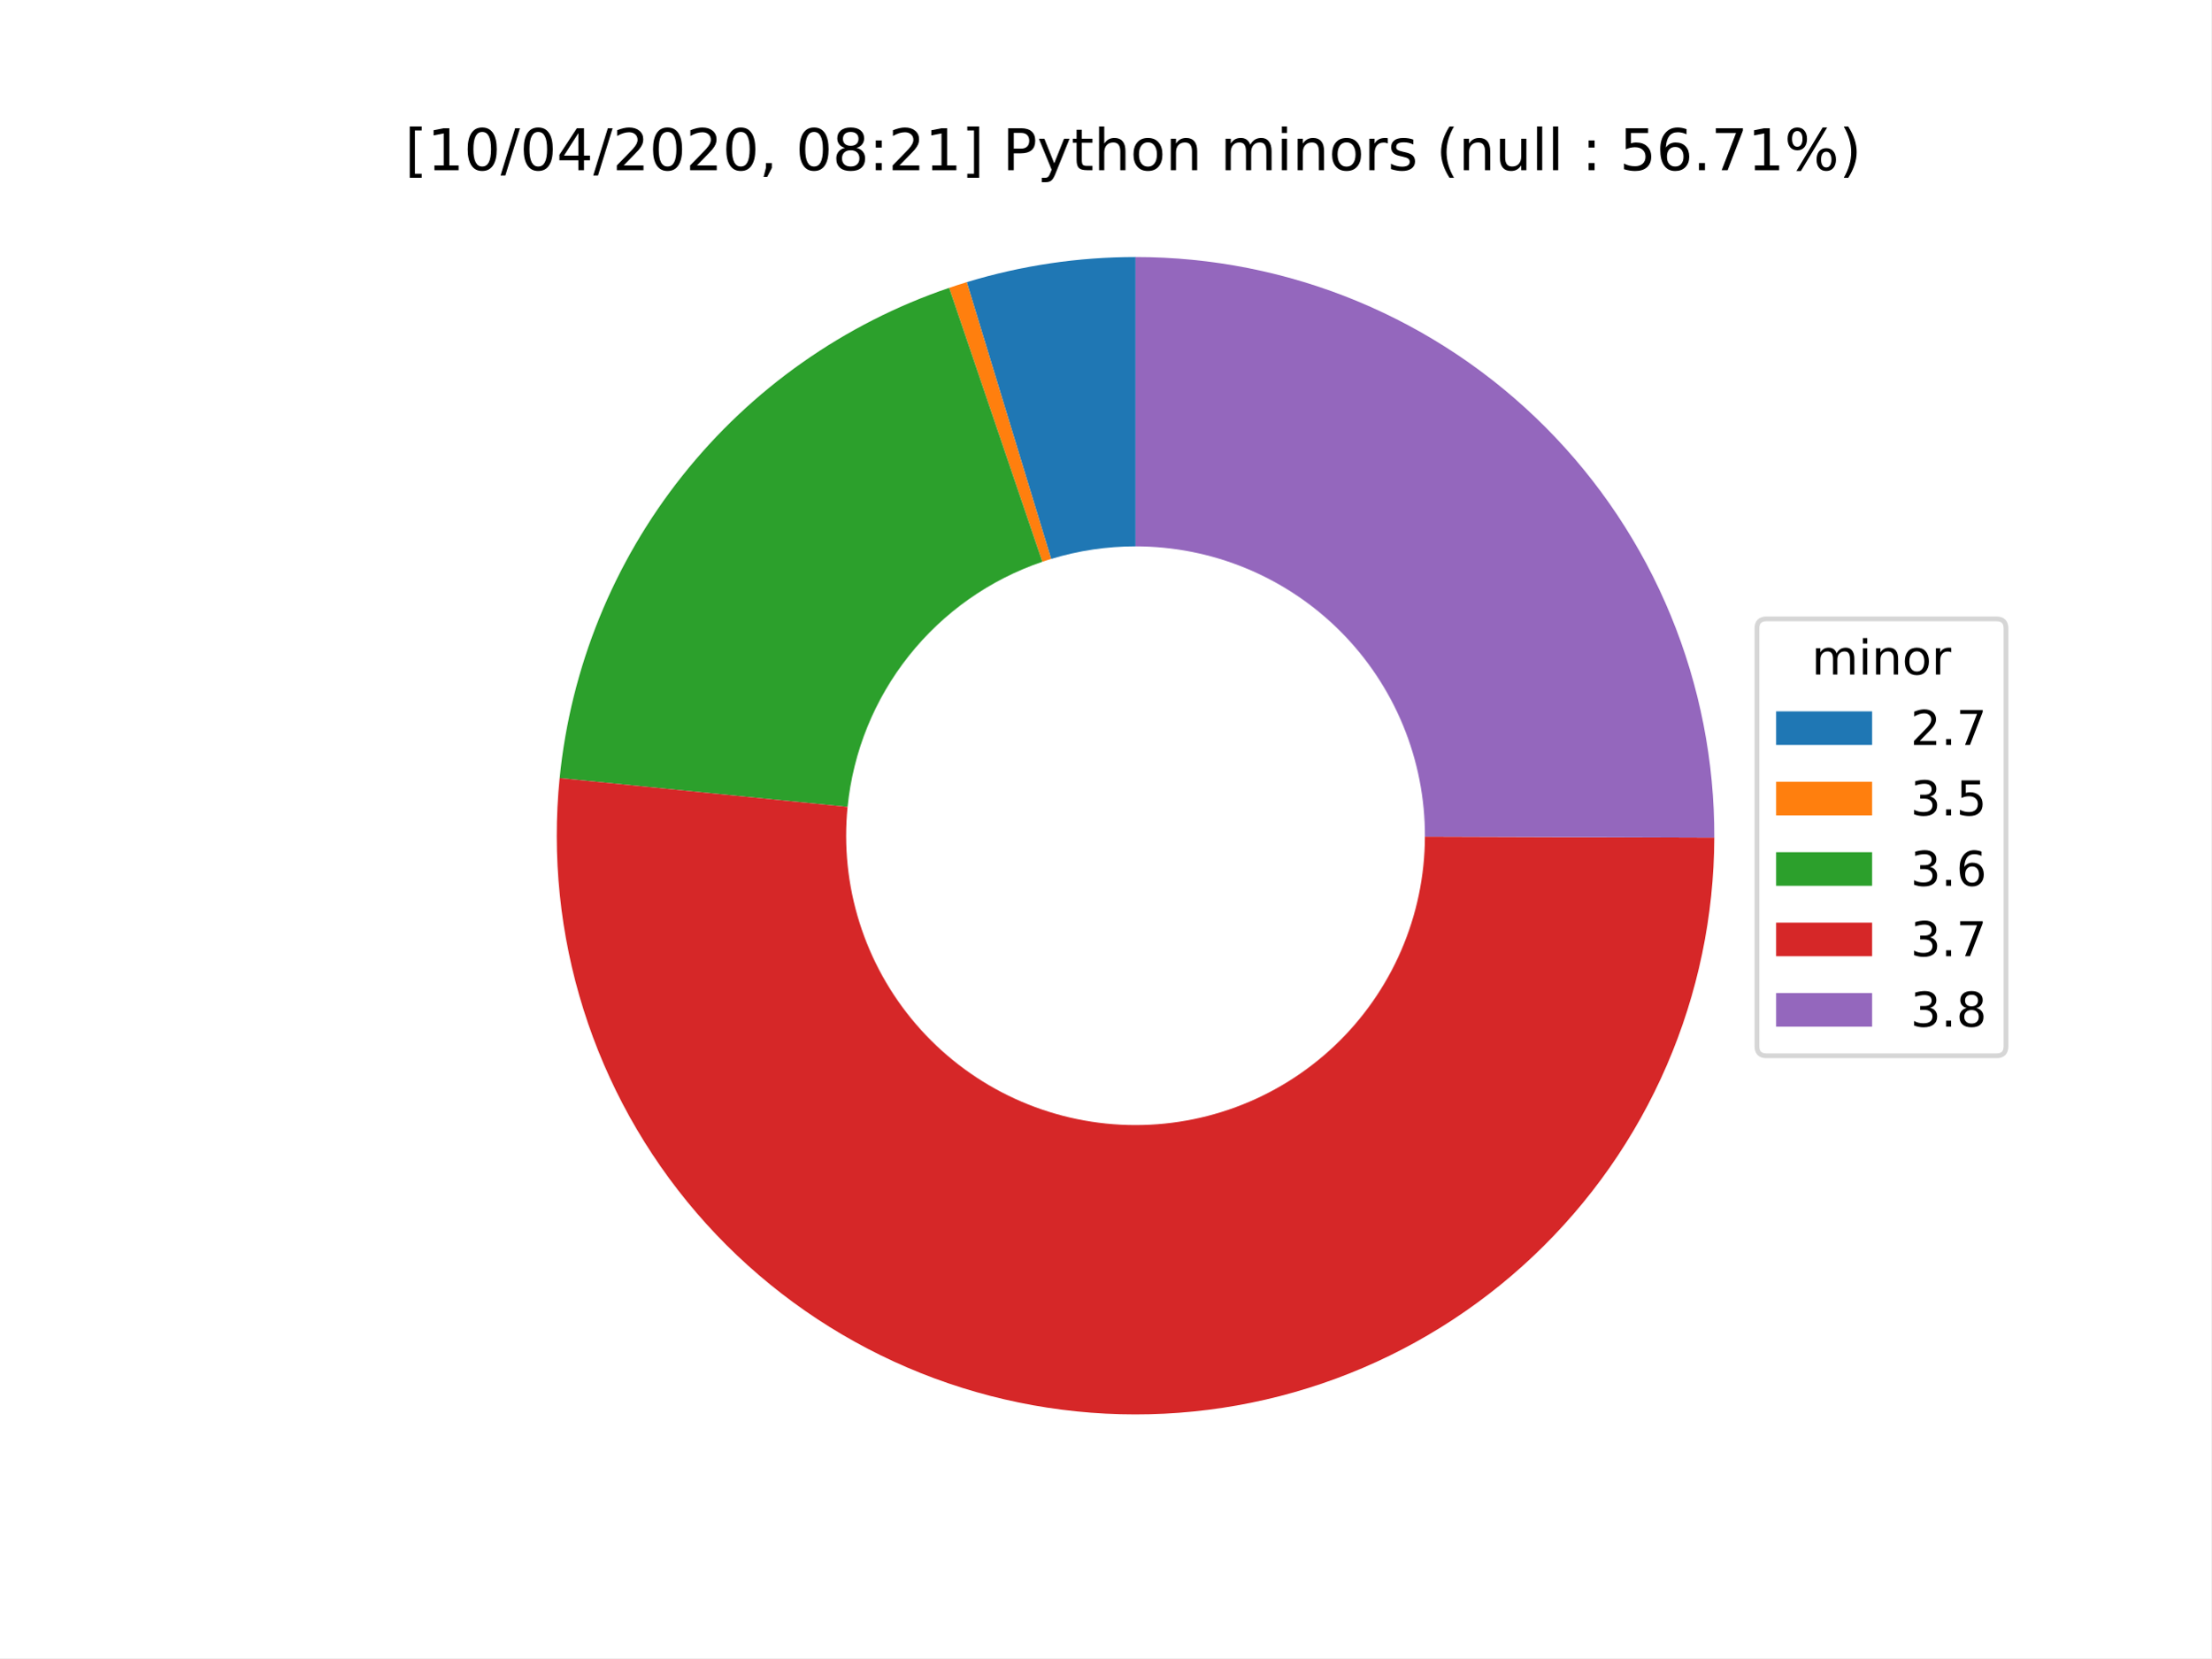
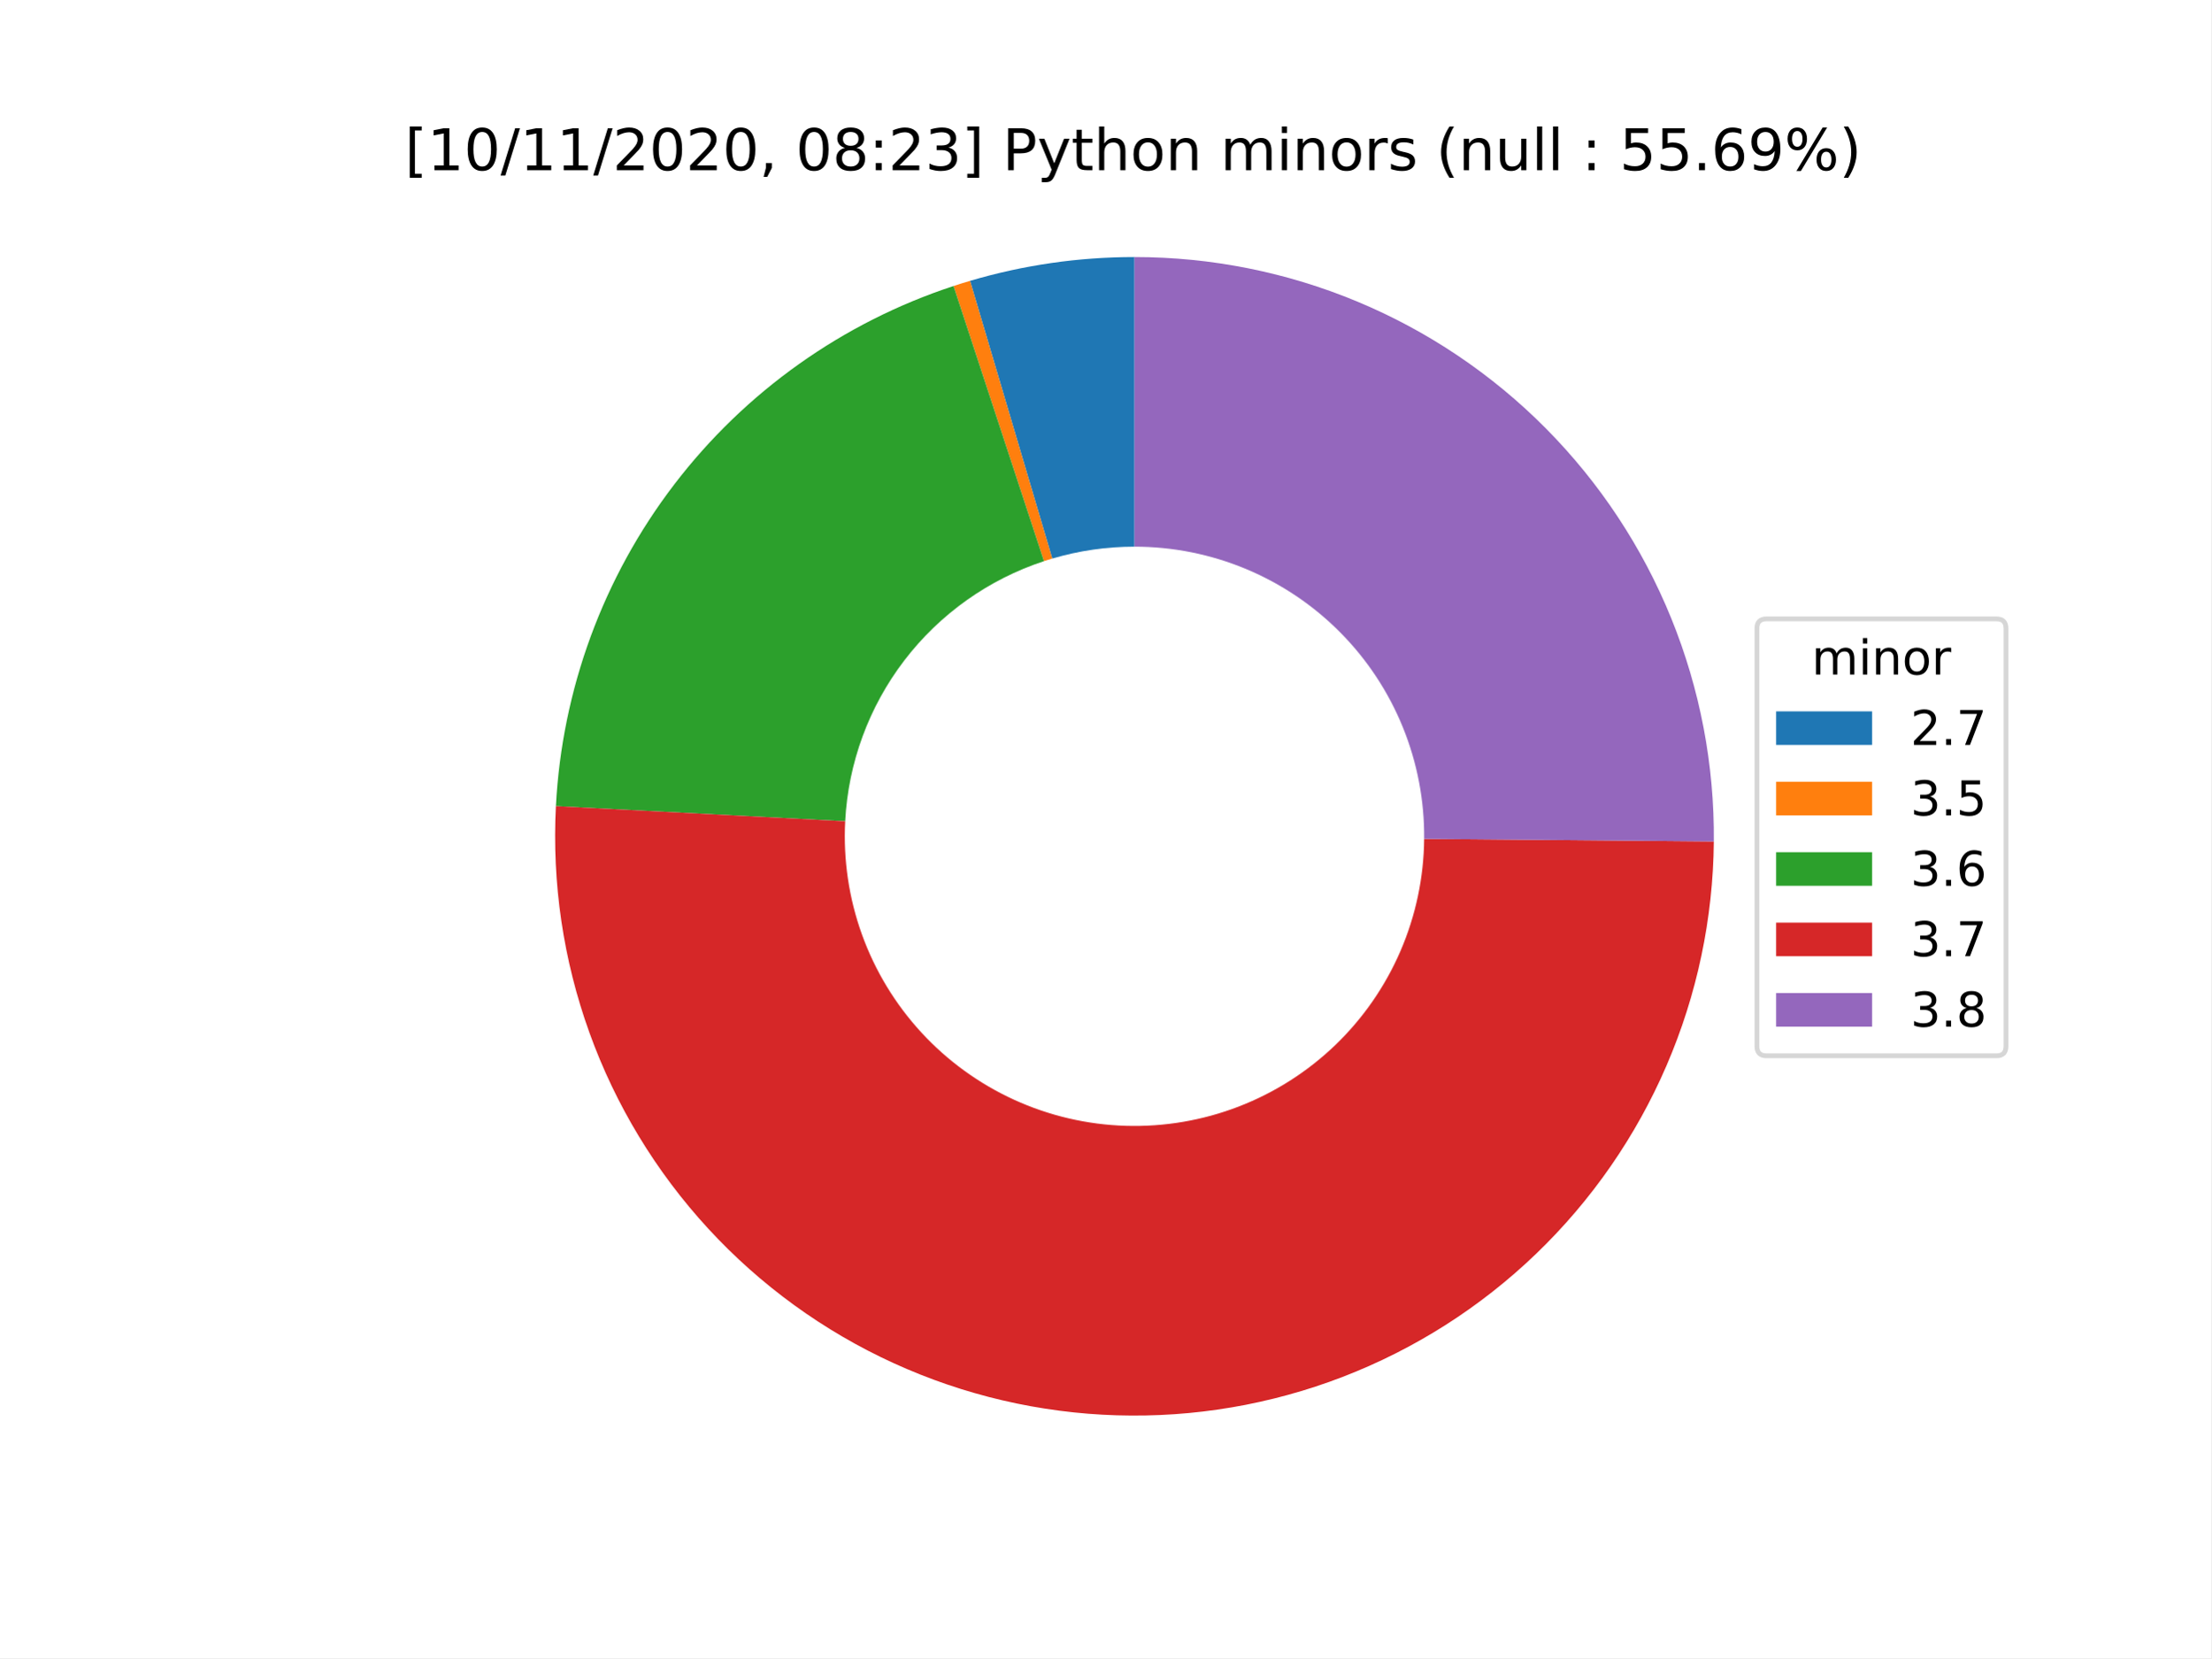
<svg xmlns="http://www.w3.org/2000/svg" xmlns:xlink="http://www.w3.org/1999/xlink" height="345.6pt" version="1.1" viewBox="0 0 460.8 345.6" width="460.8pt">
  <defs>
-     <style type="text/css">*{stroke-linecap:butt;stroke-linejoin:round;}</style>
+     <style type="text/css">
+ *{stroke-linecap:butt;stroke-linejoin:round;}
+   </style>
  </defs>
  <g id="figure_1">
    <g id="patch_1">
      <path d="M 0 345.6  L 460.8 345.6  L 460.8 0  L 0 0  z " style="fill:#ffffff;" />
    </g>
    <g id="axes_1">
      <g id="patch_2">
-         <path d="M 236.648 53.568  C 230.695 53.568 224.751 54.009 218.864 54.886  C 212.977 55.764 207.162 57.076 201.469 58.812  L 219.058 116.5  C 221.905 115.632 224.812 114.976 227.756 114.537  C 230.699 114.098 233.672 113.878 236.648 113.878  L 236.648 53.568  z " style="fill:#1f77b4;" />
+         <path d="M 236.428 53.568  C 230.633 53.568 224.845 53.985 219.11 54.816  C 213.375 55.648 207.707 56.891 202.15 58.536  L 219.289 116.424  C 222.068 115.601 224.902 114.979 227.769 114.564  C 230.637 114.148 233.531 113.94 236.428 113.94  L 236.428 53.568  z " style="fill:#1f77b4;" />
      </g>
      <g id="patch_3">
-         <path d="M 201.469 58.812  C 200.855 58.999 200.243 59.191 199.632 59.388  C 199.022 59.585 198.412 59.787 197.805 59.993  L 217.226 117.09  C 217.53 116.987 217.835 116.886 218.14 116.788  C 218.445 116.689 218.751 116.593 219.058 116.5  L 201.469 58.812  z " style="fill:#ff7f0e;" />
+         <path d="M 202.15 58.536  C 201.575 58.706 201.002 58.881 200.43 59.059  C 199.858 59.238 199.287 59.421 198.718 59.608  L 217.573 116.959  C 217.858 116.866 218.143 116.774 218.429 116.685  C 218.715 116.596 219.002 116.509 219.289 116.424  L 202.15 58.536  z " style="fill:#ff7f0e;" />
      </g>
      <g id="patch_4">
-         <path d="M 197.805 59.993  C 175.9 67.444 156.595 81.042 142.203 99.159  C 127.811 117.275 118.931 139.155 116.627 162.177  L 176.638 168.182  C 177.789 156.671 182.23 145.731 189.425 136.673  C 196.621 127.615 206.274 120.816 217.226 117.09  L 197.805 59.993  z " style="fill:#2ca02c;" />
+         <path d="M 198.718 59.608  C 175.586 67.213 155.287 81.64 140.5 100.986  C 125.713 120.331 117.118 143.705 115.849 168.022  L 176.139 171.166  C 176.773 159.008 181.071 147.321 188.464 137.648  C 195.858 127.976 206.007 120.762 217.573 116.959  L 198.718 59.608  z " style="fill:#2ca02c;" />
      </g>
      <g id="patch_5">
-         <path d="M 116.627 162.177  C 115.002 178.425 116.692 194.836 121.596 210.411  C 126.5 225.987 134.516 240.405 145.157 252.791  C 155.798 265.177 168.845 275.274 183.503 282.469  C 198.162 289.663 214.131 293.807 230.438 294.647  C 246.746 295.488 263.056 293.008 278.377 287.359  C 293.698 281.71 307.713 273.008 319.571 261.782  C 331.43 250.556 340.886 237.038 347.365 222.049  C 353.845 207.06 357.213 190.911 357.267 174.581  L 296.957 174.385  C 296.931 182.549 295.246 190.624 292.007 198.118  C 288.767 205.613 284.039 212.372 278.11 217.985  C 272.18 223.598 265.173 227.949 257.512 230.773  C 249.852 233.598 241.697 234.838 233.543 234.418  C 225.389 233.997 217.405 231.925 210.076 228.328  C 202.746 224.731 196.223 219.682 190.902 213.489  C 185.582 207.297 181.574 200.087 179.122 192.299  C 176.67 184.512 175.825 176.306 176.638 168.182  L 116.627 162.177  z " style="fill:#d62728;" />
+         <path d="M 115.849 168.022  C 115.012 184.075 117.389 200.136 122.841 215.259  C 128.292 230.382 136.71 244.265 147.598 256.091  C 158.486 267.918 171.627 277.452 186.249 284.133  C 200.87 290.814 216.68 294.508 232.748 294.998  C 248.816 295.488 264.821 292.764 279.823 286.987  C 294.824 281.209 308.522 272.494 320.11 261.352  C 331.699 250.211 340.947 236.867 347.31 222.104  C 353.673 207.342 357.024 191.456 357.167 175.381  L 296.798 174.846  C 296.726 182.884 295.051 190.826 291.869 198.208  C 288.688 205.589 284.064 212.261 278.269 217.832  C 272.475 223.402 265.626 227.76 258.126 230.649  C 250.625 233.538 242.622 234.9 234.588 234.655  C 226.554 234.41 218.649 232.562 211.339 229.222  C 204.028 225.882 197.457 221.115 192.013 215.201  C 186.569 209.288 182.36 202.346 179.635 194.785  C 176.909 187.223 175.72 179.193 176.139 171.166  L 115.849 168.022  z " style="fill:#d62728;" />
      </g>
      <g id="patch_6">
-         <path d="M 357.267 174.581  C 357.318 158.709 354.237 142.981 348.198 128.301  C 342.16 113.622 333.283 100.278 322.078 89.036  C 310.872 77.794 297.557 68.874 282.898 62.787  C 268.238 56.701 252.52 53.568 236.648 53.568  L 236.648 113.878  C 244.584 113.878 252.443 115.444 259.773 118.487  C 267.102 121.531 273.76 125.991 279.363 131.612  C 284.965 137.233 289.404 143.905 292.423 151.245  C 295.442 158.584 296.983 166.448 296.957 174.385  L 357.267 174.581  z " style="fill:#9467bd;" />
+         <path d="M 357.167 175.381  C 357.308 159.436 354.289 143.619 348.285 128.847  C 342.281 114.075 333.409 100.637 322.184 89.312  C 310.959 77.987 297.6 68.996 282.882 62.862  C 268.163 56.727 252.374 53.568 236.428 53.568  L 236.428 113.94  C 244.401 113.94 252.296 115.519 259.655 118.586  C 267.014 121.654 273.694 126.149 279.306 131.812  C 284.919 137.474 289.355 144.193 292.357 151.579  C 295.359 158.965 296.868 166.873 296.798 174.846  L 357.167 175.381  z " style="fill:#9467bd;" />
      </g>
      <g id="matplotlib.axis_1" />
      <g id="matplotlib.axis_2" />
      <g id="text_1">
+         <defs>
+           <path d="M 8.594 75.984  L 29.297 75.984  L 29.297 69  L 17.578 69  L 17.578 -6.203  L 29.297 -6.203  L 29.297 -13.188  L 8.594 -13.188  z " id="DejaVuSans-91" />
+           <path d="M 12.406 8.297  L 28.516 8.297  L 28.516 63.922  L 10.984 60.406  L 10.984 69.391  L 28.422 72.906  L 38.281 72.906  L 38.281 8.297  L 54.391 8.297  L 54.391 0  L 12.406 0  z " id="DejaVuSans-49" />
+           <path d="M 31.781 66.406  Q 24.172 66.406 20.328 58.906  Q 16.5 51.422 16.5 36.375  Q 16.5 21.391 20.328 13.891  Q 24.172 6.391 31.781 6.391  Q 39.453 6.391 43.281 13.891  Q 47.125 21.391 47.125 36.375  Q 47.125 51.422 43.281 58.906  Q 39.453 66.406 31.781 66.406  z M 31.781 74.219  Q 44.047 74.219 50.516 64.516  Q 56.984 54.828 56.984 36.375  Q 56.984 17.969 50.516 8.266  Q 44.047 -1.422 31.781 -1.422  Q 19.531 -1.422 13.062 8.266  Q 6.594 17.969 6.594 36.375  Q 6.594 54.828 13.062 64.516  Q 19.531 74.219 31.781 74.219  z " id="DejaVuSans-48" />
+           <path d="M 25.391 72.906  L 33.688 72.906  L 8.297 -9.281  L 0 -9.281  z " id="DejaVuSans-47" />
+           <path d="M 19.188 8.297  L 53.609 8.297  L 53.609 0  L 7.328 0  L 7.328 8.297  Q 12.938 14.109 22.625 23.891  Q 32.328 33.688 34.812 36.531  Q 39.547 41.844 41.422 45.531  Q 43.312 49.219 43.312 52.781  Q 43.312 58.594 39.234 62.25  Q 35.156 65.922 28.609 65.922  Q 23.969 65.922 18.812 64.312  Q 13.672 62.703 7.812 59.422  L 7.812 69.391  Q 13.766 71.781 18.938 73  Q 24.125 74.219 28.422 74.219  Q 39.75 74.219 46.484 68.547  Q 53.219 62.891 53.219 53.422  Q 53.219 48.922 51.531 44.891  Q 49.859 40.875 45.406 35.406  Q 44.188 33.984 37.641 27.219  Q 31.109 20.453 19.188 8.297  z " id="DejaVuSans-50" />
+           <path d="M 11.719 12.406  L 22.016 12.406  L 22.016 4  L 14.016 -11.625  L 7.719 -11.625  L 11.719 4  z " id="DejaVuSans-44" />
+           <path id="DejaVuSans-32" />
+           <path d="M 31.781 34.625  Q 24.75 34.625 20.719 30.859  Q 16.703 27.094 16.703 20.516  Q 16.703 13.922 20.719 10.156  Q 24.75 6.391 31.781 6.391  Q 38.812 6.391 42.859 10.172  Q 46.922 13.969 46.922 20.516  Q 46.922 27.094 42.891 30.859  Q 38.875 34.625 31.781 34.625  z M 21.922 38.812  Q 15.578 40.375 12.031 44.719  Q 8.5 49.078 8.5 55.328  Q 8.5 64.062 14.719 69.141  Q 20.953 74.219 31.781 74.219  Q 42.672 74.219 48.875 69.141  Q 55.078 64.062 55.078 55.328  Q 55.078 49.078 51.531 44.719  Q 48 40.375 41.703 38.812  Q 48.828 37.156 52.797 32.312  Q 56.781 27.484 56.781 20.516  Q 56.781 9.906 50.312 4.234  Q 43.844 -1.422 31.781 -1.422  Q 19.734 -1.422 13.25 4.234  Q 6.781 9.906 6.781 20.516  Q 6.781 27.484 10.781 32.312  Q 14.797 37.156 21.922 38.812  z M 18.312 54.391  Q 18.312 48.734 21.844 45.562  Q 25.391 42.391 31.781 42.391  Q 38.141 42.391 41.719 45.562  Q 45.312 48.734 45.312 54.391  Q 45.312 60.062 41.719 63.234  Q 38.141 66.406 31.781 66.406  Q 25.391 66.406 21.844 63.234  Q 18.312 60.062 18.312 54.391  z " id="DejaVuSans-56" />
+           <path d="M 11.719 12.406  L 22.016 12.406  L 22.016 0  L 11.719 0  z M 11.719 51.703  L 22.016 51.703  L 22.016 39.312  L 11.719 39.312  z " id="DejaVuSans-58" />
+           <path d="M 40.578 39.312  Q 47.656 37.797 51.625 33  Q 55.609 28.219 55.609 21.188  Q 55.609 10.406 48.188 4.484  Q 40.766 -1.422 27.094 -1.422  Q 22.516 -1.422 17.656 -0.516  Q 12.797 0.391 7.625 2.203  L 7.625 11.719  Q 11.719 9.328 16.594 8.109  Q 21.484 6.891 26.812 6.891  Q 36.078 6.891 40.938 10.547  Q 45.797 14.203 45.797 21.188  Q 45.797 27.641 41.281 31.266  Q 36.766 34.906 28.719 34.906  L 20.219 34.906  L 20.219 43.016  L 29.109 43.016  Q 36.375 43.016 40.234 45.922  Q 44.094 48.828 44.094 54.297  Q 44.094 59.906 40.109 62.906  Q 36.141 65.922 28.719 65.922  Q 24.656 65.922 20.016 65.031  Q 15.375 64.156 9.812 62.312  L 9.812 71.094  Q 15.438 72.656 20.344 73.438  Q 25.25 74.219 29.594 74.219  Q 40.828 74.219 47.359 69.109  Q 53.906 64.016 53.906 55.328  Q 53.906 49.266 50.438 45.094  Q 46.969 40.922 40.578 39.312  z " id="DejaVuSans-51" />
+           <path d="M 30.422 75.984  L 30.422 -13.188  L 9.719 -13.188  L 9.719 -6.203  L 21.391 -6.203  L 21.391 69  L 9.719 69  L 9.719 75.984  z " id="DejaVuSans-93" />
+           <path d="M 19.672 64.797  L 19.672 37.406  L 32.078 37.406  Q 38.969 37.406 42.719 40.969  Q 46.484 44.531 46.484 51.125  Q 46.484 57.672 42.719 61.234  Q 38.969 64.797 32.078 64.797  z M 9.812 72.906  L 32.078 72.906  Q 44.344 72.906 50.609 67.359  Q 56.891 61.812 56.891 51.125  Q 56.891 40.328 50.609 34.812  Q 44.344 29.297 32.078 29.297  L 19.672 29.297  L 19.672 0  L 9.812 0  z " id="DejaVuSans-80" />
+           <path d="M 32.172 -5.078  Q 28.375 -14.844 24.75 -17.812  Q 21.141 -20.797 15.094 -20.797  L 7.906 -20.797  L 7.906 -13.281  L 13.188 -13.281  Q 16.891 -13.281 18.938 -11.516  Q 21 -9.766 23.484 -3.219  L 25.094 0.875  L 2.984 54.688  L 12.5 54.688  L 29.594 11.922  L 46.688 54.688  L 56.203 54.688  z " id="DejaVuSans-121" />
+           <path d="M 18.312 70.219  L 18.312 54.688  L 36.812 54.688  L 36.812 47.703  L 18.312 47.703  L 18.312 18.016  Q 18.312 11.328 20.141 9.422  Q 21.969 7.516 27.594 7.516  L 36.812 7.516  L 36.812 0  L 27.594 0  Q 17.188 0 13.234 3.875  Q 9.281 7.766 9.281 18.016  L 9.281 47.703  L 2.688 47.703  L 2.688 54.688  L 9.281 54.688  L 9.281 70.219  z " id="DejaVuSans-116" />
+           <path d="M 54.891 33.016  L 54.891 0  L 45.906 0  L 45.906 32.719  Q 45.906 40.484 42.875 44.328  Q 39.844 48.188 33.797 48.188  Q 26.516 48.188 22.312 43.547  Q 18.109 38.922 18.109 30.906  L 18.109 0  L 9.078 0  L 9.078 75.984  L 18.109 75.984  L 18.109 46.188  Q 21.344 51.125 25.703 53.562  Q 30.078 56 35.797 56  Q 45.219 56 50.047 50.172  Q 54.891 44.344 54.891 33.016  z " id="DejaVuSans-104" />
+           <path d="M 30.609 48.391  Q 23.391 48.391 19.188 42.75  Q 14.984 37.109 14.984 27.297  Q 14.984 17.484 19.156 11.844  Q 23.344 6.203 30.609 6.203  Q 37.797 6.203 41.984 11.859  Q 46.188 17.531 46.188 27.297  Q 46.188 37.016 41.984 42.703  Q 37.797 48.391 30.609 48.391  z M 30.609 56  Q 42.328 56 49.016 48.375  Q 55.719 40.766 55.719 27.297  Q 55.719 13.875 49.016 6.219  Q 42.328 -1.422 30.609 -1.422  Q 18.844 -1.422 12.172 6.219  Q 5.516 13.875 5.516 27.297  Q 5.516 40.766 12.172 48.375  Q 18.844 56 30.609 56  z " id="DejaVuSans-111" />
+           <path d="M 54.891 33.016  L 54.891 0  L 45.906 0  L 45.906 32.719  Q 45.906 40.484 42.875 44.328  Q 39.844 48.188 33.797 48.188  Q 26.516 48.188 22.312 43.547  Q 18.109 38.922 18.109 30.906  L 18.109 0  L 9.078 0  L 9.078 54.688  L 18.109 54.688  L 18.109 46.188  Q 21.344 51.125 25.703 53.562  Q 30.078 56 35.797 56  Q 45.219 56 50.047 50.172  Q 54.891 44.344 54.891 33.016  z " id="DejaVuSans-110" />
+           <path d="M 52 44.188  Q 55.375 50.25 60.062 53.125  Q 64.75 56 71.094 56  Q 79.641 56 84.281 50.016  Q 88.922 44.047 88.922 33.016  L 88.922 0  L 79.891 0  L 79.891 32.719  Q 79.891 40.578 77.094 44.375  Q 74.312 48.188 68.609 48.188  Q 61.625 48.188 57.562 43.547  Q 53.516 38.922 53.516 30.906  L 53.516 0  L 44.484 0  L 44.484 32.719  Q 44.484 40.625 41.703 44.406  Q 38.922 48.188 33.109 48.188  Q 26.219 48.188 22.156 43.531  Q 18.109 38.875 18.109 30.906  L 18.109 0  L 9.078 0  L 9.078 54.688  L 18.109 54.688  L 18.109 46.188  Q 21.188 51.219 25.484 53.609  Q 29.781 56 35.688 56  Q 41.656 56 45.828 52.969  Q 50 49.953 52 44.188  z " id="DejaVuSans-109" />
+           <path d="M 9.422 54.688  L 18.406 54.688  L 18.406 0  L 9.422 0  z M 9.422 75.984  L 18.406 75.984  L 18.406 64.594  L 9.422 64.594  z " id="DejaVuSans-105" />
+           <path d="M 41.109 46.297  Q 39.594 47.172 37.812 47.578  Q 36.031 48 33.891 48  Q 26.266 48 22.188 43.047  Q 18.109 38.094 18.109 28.812  L 18.109 0  L 9.078 0  L 9.078 54.688  L 18.109 54.688  L 18.109 46.188  Q 20.953 51.172 25.484 53.578  Q 30.031 56 36.531 56  Q 37.453 56 38.578 55.875  Q 39.703 55.766 41.062 55.516  z " id="DejaVuSans-114" />
+           <path d="M 44.281 53.078  L 44.281 44.578  Q 40.484 46.531 36.375 47.5  Q 32.281 48.484 27.875 48.484  Q 21.188 48.484 17.844 46.438  Q 14.5 44.391 14.5 40.281  Q 14.5 37.156 16.891 35.375  Q 19.281 33.594 26.516 31.984  L 29.594 31.297  Q 39.156 29.25 43.188 25.516  Q 47.219 21.781 47.219 15.094  Q 47.219 7.469 41.188 3.016  Q 35.156 -1.422 24.609 -1.422  Q 20.219 -1.422 15.453 -0.562  Q 10.688 0.297 5.422 2  L 5.422 11.281  Q 10.406 8.688 15.234 7.391  Q 20.062 6.109 24.812 6.109  Q 31.156 6.109 34.562 8.281  Q 37.984 10.453 37.984 14.406  Q 37.984 18.062 35.516 20.016  Q 33.062 21.969 24.703 23.781  L 21.578 24.516  Q 13.234 26.266 9.516 29.906  Q 5.812 33.547 5.812 39.891  Q 5.812 47.609 11.281 51.797  Q 16.75 56 26.812 56  Q 31.781 56 36.172 55.266  Q 40.578 54.547 44.281 53.078  z " id="DejaVuSans-115" />
+           <path d="M 31 75.875  Q 24.469 64.656 21.281 53.656  Q 18.109 42.672 18.109 31.391  Q 18.109 20.125 21.312 9.062  Q 24.516 -2 31 -13.188  L 23.188 -13.188  Q 15.875 -1.703 12.234 9.375  Q 8.594 20.453 8.594 31.391  Q 8.594 42.281 12.203 53.312  Q 15.828 64.359 23.188 75.875  z " id="DejaVuSans-40" />
+           <path d="M 8.5 21.578  L 8.5 54.688  L 17.484 54.688  L 17.484 21.922  Q 17.484 14.156 20.5 10.266  Q 23.531 6.391 29.594 6.391  Q 36.859 6.391 41.078 11.031  Q 45.312 15.672 45.312 23.688  L 45.312 54.688  L 54.297 54.688  L 54.297 0  L 45.312 0  L 45.312 8.406  Q 42.047 3.422 37.719 1  Q 33.406 -1.422 27.688 -1.422  Q 18.266 -1.422 13.375 4.438  Q 8.5 10.297 8.5 21.578  z M 31.109 56  z " id="DejaVuSans-117" />
+           <path d="M 9.422 75.984  L 18.406 75.984  L 18.406 0  L 9.422 0  z " id="DejaVuSans-108" />
+           <path d="M 10.797 72.906  L 49.516 72.906  L 49.516 64.594  L 19.828 64.594  L 19.828 46.734  Q 21.969 47.469 24.109 47.828  Q 26.266 48.188 28.422 48.188  Q 40.625 48.188 47.75 41.5  Q 54.891 34.812 54.891 23.391  Q 54.891 11.625 47.562 5.094  Q 40.234 -1.422 26.906 -1.422  Q 22.312 -1.422 17.547 -0.641  Q 12.797 0.141 7.719 1.703  L 7.719 11.625  Q 12.109 9.234 16.797 8.062  Q 21.484 6.891 26.703 6.891  Q 35.156 6.891 40.078 11.328  Q 45.016 15.766 45.016 23.391  Q 45.016 31 40.078 35.438  Q 35.156 39.891 26.703 39.891  Q 22.75 39.891 18.812 39.016  Q 14.891 38.141 10.797 36.281  z " id="DejaVuSans-53" />
+           <path d="M 10.688 12.406  L 21 12.406  L 21 0  L 10.688 0  z " id="DejaVuSans-46" />
+           <path d="M 33.016 40.375  Q 26.375 40.375 22.484 35.828  Q 18.609 31.297 18.609 23.391  Q 18.609 15.531 22.484 10.953  Q 26.375 6.391 33.016 6.391  Q 39.656 6.391 43.531 10.953  Q 47.406 15.531 47.406 23.391  Q 47.406 31.297 43.531 35.828  Q 39.656 40.375 33.016 40.375  z M 52.594 71.297  L 52.594 62.312  Q 48.875 64.062 45.094 64.984  Q 41.312 65.922 37.594 65.922  Q 27.828 65.922 22.672 59.328  Q 17.531 52.734 16.797 39.406  Q 19.672 43.656 24.016 45.922  Q 28.375 48.188 33.594 48.188  Q 44.578 48.188 50.953 41.516  Q 57.328 34.859 57.328 23.391  Q 57.328 12.156 50.688 5.359  Q 44.047 -1.422 33.016 -1.422  Q 20.359 -1.422 13.672 8.266  Q 6.984 17.969 6.984 36.375  Q 6.984 53.656 15.188 63.938  Q 23.391 74.219 37.203 74.219  Q 40.922 74.219 44.703 73.484  Q 48.484 72.75 52.594 71.297  z " id="DejaVuSans-54" />
+           <path d="M 10.984 1.516  L 10.984 10.5  Q 14.703 8.734 18.5 7.812  Q 22.312 6.891 25.984 6.891  Q 35.75 6.891 40.891 13.453  Q 46.047 20.016 46.781 33.406  Q 43.953 29.203 39.594 26.953  Q 35.25 24.703 29.984 24.703  Q 19.047 24.703 12.672 31.312  Q 6.297 37.938 6.297 49.422  Q 6.297 60.641 12.938 67.422  Q 19.578 74.219 30.609 74.219  Q 43.266 74.219 49.922 64.516  Q 56.594 54.828 56.594 36.375  Q 56.594 19.141 48.406 8.859  Q 40.234 -1.422 26.422 -1.422  Q 22.703 -1.422 18.891 -0.688  Q 15.094 0.047 10.984 1.516  z M 30.609 32.422  Q 37.25 32.422 41.125 36.953  Q 45.016 41.5 45.016 49.422  Q 45.016 57.281 41.125 61.844  Q 37.25 66.406 30.609 66.406  Q 23.969 66.406 20.094 61.844  Q 16.219 57.281 16.219 49.422  Q 16.219 41.5 20.094 36.953  Q 23.969 32.422 30.609 32.422  z " id="DejaVuSans-57" />
+           <path d="M 72.703 32.078  Q 68.453 32.078 66.031 28.469  Q 63.625 24.859 63.625 18.406  Q 63.625 12.062 66.031 8.422  Q 68.453 4.781 72.703 4.781  Q 76.859 4.781 79.266 8.422  Q 81.688 12.062 81.688 18.406  Q 81.688 24.812 79.266 28.438  Q 76.859 32.078 72.703 32.078  z M 72.703 38.281  Q 80.422 38.281 84.953 32.906  Q 89.5 27.547 89.5 18.406  Q 89.5 9.281 84.938 3.922  Q 80.375 -1.422 72.703 -1.422  Q 64.891 -1.422 60.344 3.922  Q 55.812 9.281 55.812 18.406  Q 55.812 27.594 60.375 32.938  Q 64.938 38.281 72.703 38.281  z M 22.312 68.016  Q 18.109 68.016 15.688 64.375  Q 13.281 60.75 13.281 54.391  Q 13.281 47.953 15.672 44.328  Q 18.062 40.719 22.312 40.719  Q 26.562 40.719 28.969 44.328  Q 31.391 47.953 31.391 54.391  Q 31.391 60.688 28.953 64.344  Q 26.516 68.016 22.312 68.016  z M 66.406 74.219  L 74.219 74.219  L 28.609 -1.422  L 20.797 -1.422  z M 22.312 74.219  Q 30.031 74.219 34.609 68.875  Q 39.203 63.531 39.203 54.391  Q 39.203 45.172 34.641 39.844  Q 30.078 34.516 22.312 34.516  Q 14.547 34.516 10.031 39.859  Q 5.516 45.219 5.516 54.391  Q 5.516 63.484 10.047 68.844  Q 14.594 74.219 22.312 74.219  z " id="DejaVuSans-37" />
+           <path d="M 8.016 75.875  L 15.828 75.875  Q 23.141 64.359 26.781 53.312  Q 30.422 42.281 30.422 31.391  Q 30.422 20.453 26.781 9.375  Q 23.141 -1.703 15.828 -13.188  L 8.016 -13.188  Q 14.5 -2 17.703 9.062  Q 20.906 20.125 20.906 31.391  Q 20.906 42.672 17.703 53.656  Q 14.5 64.656 8.016 75.875  z " id="DejaVuSans-41" />
+         </defs>
        <g transform="translate(84.36187 35.472)scale(0.12 -0.12)">
-           <defs>
-             <path d="M 8.594 75.984  L 29.297 75.984  L 29.297 69  L 17.578 69  L 17.578 -6.203  L 29.297 -6.203  L 29.297 -13.188  L 8.594 -13.188  z " id="DejaVuSans-91" />
-             <path d="M 12.406 8.297  L 28.516 8.297  L 28.516 63.922  L 10.984 60.406  L 10.984 69.391  L 28.422 72.906  L 38.281 72.906  L 38.281 8.297  L 54.391 8.297  L 54.391 0  L 12.406 0  z " id="DejaVuSans-49" />
-             <path d="M 31.781 66.406  Q 24.172 66.406 20.328 58.906  Q 16.5 51.422 16.5 36.375  Q 16.5 21.391 20.328 13.891  Q 24.172 6.391 31.781 6.391  Q 39.453 6.391 43.281 13.891  Q 47.125 21.391 47.125 36.375  Q 47.125 51.422 43.281 58.906  Q 39.453 66.406 31.781 66.406  z M 31.781 74.219  Q 44.047 74.219 50.516 64.516  Q 56.984 54.828 56.984 36.375  Q 56.984 17.969 50.516 8.266  Q 44.047 -1.422 31.781 -1.422  Q 19.531 -1.422 13.062 8.266  Q 6.594 17.969 6.594 36.375  Q 6.594 54.828 13.062 64.516  Q 19.531 74.219 31.781 74.219  z " id="DejaVuSans-48" />
-             <path d="M 25.391 72.906  L 33.688 72.906  L 8.297 -9.281  L 0 -9.281  z " id="DejaVuSans-47" />
-             <path d="M 37.797 64.312  L 12.891 25.391  L 37.797 25.391  z M 35.203 72.906  L 47.609 72.906  L 47.609 25.391  L 58.016 25.391  L 58.016 17.188  L 47.609 17.188  L 47.609 0  L 37.797 0  L 37.797 17.188  L 4.891 17.188  L 4.891 26.703  z " id="DejaVuSans-52" />
-             <path d="M 19.188 8.297  L 53.609 8.297  L 53.609 0  L 7.328 0  L 7.328 8.297  Q 12.938 14.109 22.625 23.891  Q 32.328 33.688 34.812 36.531  Q 39.547 41.844 41.422 45.531  Q 43.312 49.219 43.312 52.781  Q 43.312 58.594 39.234 62.25  Q 35.156 65.922 28.609 65.922  Q 23.969 65.922 18.812 64.312  Q 13.672 62.703 7.812 59.422  L 7.812 69.391  Q 13.766 71.781 18.938 73  Q 24.125 74.219 28.422 74.219  Q 39.75 74.219 46.484 68.547  Q 53.219 62.891 53.219 53.422  Q 53.219 48.922 51.531 44.891  Q 49.859 40.875 45.406 35.406  Q 44.188 33.984 37.641 27.219  Q 31.109 20.453 19.188 8.297  z " id="DejaVuSans-50" />
-             <path d="M 11.719 12.406  L 22.016 12.406  L 22.016 4  L 14.016 -11.625  L 7.719 -11.625  L 11.719 4  z " id="DejaVuSans-44" />
-             <path id="DejaVuSans-32" />
-             <path d="M 31.781 34.625  Q 24.75 34.625 20.719 30.859  Q 16.703 27.094 16.703 20.516  Q 16.703 13.922 20.719 10.156  Q 24.75 6.391 31.781 6.391  Q 38.812 6.391 42.859 10.172  Q 46.922 13.969 46.922 20.516  Q 46.922 27.094 42.891 30.859  Q 38.875 34.625 31.781 34.625  z M 21.922 38.812  Q 15.578 40.375 12.031 44.719  Q 8.5 49.078 8.5 55.328  Q 8.5 64.062 14.719 69.141  Q 20.953 74.219 31.781 74.219  Q 42.672 74.219 48.875 69.141  Q 55.078 64.062 55.078 55.328  Q 55.078 49.078 51.531 44.719  Q 48 40.375 41.703 38.812  Q 48.828 37.156 52.797 32.312  Q 56.781 27.484 56.781 20.516  Q 56.781 9.906 50.312 4.234  Q 43.844 -1.422 31.781 -1.422  Q 19.734 -1.422 13.25 4.234  Q 6.781 9.906 6.781 20.516  Q 6.781 27.484 10.781 32.312  Q 14.797 37.156 21.922 38.812  z M 18.312 54.391  Q 18.312 48.734 21.844 45.562  Q 25.391 42.391 31.781 42.391  Q 38.141 42.391 41.719 45.562  Q 45.312 48.734 45.312 54.391  Q 45.312 60.062 41.719 63.234  Q 38.141 66.406 31.781 66.406  Q 25.391 66.406 21.844 63.234  Q 18.312 60.062 18.312 54.391  z " id="DejaVuSans-56" />
-             <path d="M 11.719 12.406  L 22.016 12.406  L 22.016 0  L 11.719 0  z M 11.719 51.703  L 22.016 51.703  L 22.016 39.312  L 11.719 39.312  z " id="DejaVuSans-58" />
-             <path d="M 30.422 75.984  L 30.422 -13.188  L 9.719 -13.188  L 9.719 -6.203  L 21.391 -6.203  L 21.391 69  L 9.719 69  L 9.719 75.984  z " id="DejaVuSans-93" />
-             <path d="M 19.672 64.797  L 19.672 37.406  L 32.078 37.406  Q 38.969 37.406 42.719 40.969  Q 46.484 44.531 46.484 51.125  Q 46.484 57.672 42.719 61.234  Q 38.969 64.797 32.078 64.797  z M 9.812 72.906  L 32.078 72.906  Q 44.344 72.906 50.609 67.359  Q 56.891 61.812 56.891 51.125  Q 56.891 40.328 50.609 34.812  Q 44.344 29.297 32.078 29.297  L 19.672 29.297  L 19.672 0  L 9.812 0  z " id="DejaVuSans-80" />
-             <path d="M 32.172 -5.078  Q 28.375 -14.844 24.75 -17.812  Q 21.141 -20.797 15.094 -20.797  L 7.906 -20.797  L 7.906 -13.281  L 13.188 -13.281  Q 16.891 -13.281 18.938 -11.516  Q 21 -9.766 23.484 -3.219  L 25.094 0.875  L 2.984 54.688  L 12.5 54.688  L 29.594 11.922  L 46.688 54.688  L 56.203 54.688  z " id="DejaVuSans-121" />
-             <path d="M 18.312 70.219  L 18.312 54.688  L 36.812 54.688  L 36.812 47.703  L 18.312 47.703  L 18.312 18.016  Q 18.312 11.328 20.141 9.422  Q 21.969 7.516 27.594 7.516  L 36.812 7.516  L 36.812 0  L 27.594 0  Q 17.188 0 13.234 3.875  Q 9.281 7.766 9.281 18.016  L 9.281 47.703  L 2.688 47.703  L 2.688 54.688  L 9.281 54.688  L 9.281 70.219  z " id="DejaVuSans-116" />
-             <path d="M 54.891 33.016  L 54.891 0  L 45.906 0  L 45.906 32.719  Q 45.906 40.484 42.875 44.328  Q 39.844 48.188 33.797 48.188  Q 26.516 48.188 22.312 43.547  Q 18.109 38.922 18.109 30.906  L 18.109 0  L 9.078 0  L 9.078 75.984  L 18.109 75.984  L 18.109 46.188  Q 21.344 51.125 25.703 53.562  Q 30.078 56 35.797 56  Q 45.219 56 50.047 50.172  Q 54.891 44.344 54.891 33.016  z " id="DejaVuSans-104" />
-             <path d="M 30.609 48.391  Q 23.391 48.391 19.188 42.75  Q 14.984 37.109 14.984 27.297  Q 14.984 17.484 19.156 11.844  Q 23.344 6.203 30.609 6.203  Q 37.797 6.203 41.984 11.859  Q 46.188 17.531 46.188 27.297  Q 46.188 37.016 41.984 42.703  Q 37.797 48.391 30.609 48.391  z M 30.609 56  Q 42.328 56 49.016 48.375  Q 55.719 40.766 55.719 27.297  Q 55.719 13.875 49.016 6.219  Q 42.328 -1.422 30.609 -1.422  Q 18.844 -1.422 12.172 6.219  Q 5.516 13.875 5.516 27.297  Q 5.516 40.766 12.172 48.375  Q 18.844 56 30.609 56  z " id="DejaVuSans-111" />
-             <path d="M 54.891 33.016  L 54.891 0  L 45.906 0  L 45.906 32.719  Q 45.906 40.484 42.875 44.328  Q 39.844 48.188 33.797 48.188  Q 26.516 48.188 22.312 43.547  Q 18.109 38.922 18.109 30.906  L 18.109 0  L 9.078 0  L 9.078 54.688  L 18.109 54.688  L 18.109 46.188  Q 21.344 51.125 25.703 53.562  Q 30.078 56 35.797 56  Q 45.219 56 50.047 50.172  Q 54.891 44.344 54.891 33.016  z " id="DejaVuSans-110" />
-             <path d="M 52 44.188  Q 55.375 50.25 60.062 53.125  Q 64.75 56 71.094 56  Q 79.641 56 84.281 50.016  Q 88.922 44.047 88.922 33.016  L 88.922 0  L 79.891 0  L 79.891 32.719  Q 79.891 40.578 77.094 44.375  Q 74.312 48.188 68.609 48.188  Q 61.625 48.188 57.562 43.547  Q 53.516 38.922 53.516 30.906  L 53.516 0  L 44.484 0  L 44.484 32.719  Q 44.484 40.625 41.703 44.406  Q 38.922 48.188 33.109 48.188  Q 26.219 48.188 22.156 43.531  Q 18.109 38.875 18.109 30.906  L 18.109 0  L 9.078 0  L 9.078 54.688  L 18.109 54.688  L 18.109 46.188  Q 21.188 51.219 25.484 53.609  Q 29.781 56 35.688 56  Q 41.656 56 45.828 52.969  Q 50 49.953 52 44.188  z " id="DejaVuSans-109" />
-             <path d="M 9.422 54.688  L 18.406 54.688  L 18.406 0  L 9.422 0  z M 9.422 75.984  L 18.406 75.984  L 18.406 64.594  L 9.422 64.594  z " id="DejaVuSans-105" />
-             <path d="M 41.109 46.297  Q 39.594 47.172 37.812 47.578  Q 36.031 48 33.891 48  Q 26.266 48 22.188 43.047  Q 18.109 38.094 18.109 28.812  L 18.109 0  L 9.078 0  L 9.078 54.688  L 18.109 54.688  L 18.109 46.188  Q 20.953 51.172 25.484 53.578  Q 30.031 56 36.531 56  Q 37.453 56 38.578 55.875  Q 39.703 55.766 41.062 55.516  z " id="DejaVuSans-114" />
-             <path d="M 44.281 53.078  L 44.281 44.578  Q 40.484 46.531 36.375 47.5  Q 32.281 48.484 27.875 48.484  Q 21.188 48.484 17.844 46.438  Q 14.5 44.391 14.5 40.281  Q 14.5 37.156 16.891 35.375  Q 19.281 33.594 26.516 31.984  L 29.594 31.297  Q 39.156 29.25 43.188 25.516  Q 47.219 21.781 47.219 15.094  Q 47.219 7.469 41.188 3.016  Q 35.156 -1.422 24.609 -1.422  Q 20.219 -1.422 15.453 -0.562  Q 10.688 0.297 5.422 2  L 5.422 11.281  Q 10.406 8.688 15.234 7.391  Q 20.062 6.109 24.812 6.109  Q 31.156 6.109 34.562 8.281  Q 37.984 10.453 37.984 14.406  Q 37.984 18.062 35.516 20.016  Q 33.062 21.969 24.703 23.781  L 21.578 24.516  Q 13.234 26.266 9.516 29.906  Q 5.812 33.547 5.812 39.891  Q 5.812 47.609 11.281 51.797  Q 16.75 56 26.812 56  Q 31.781 56 36.172 55.266  Q 40.578 54.547 44.281 53.078  z " id="DejaVuSans-115" />
-             <path d="M 31 75.875  Q 24.469 64.656 21.281 53.656  Q 18.109 42.672 18.109 31.391  Q 18.109 20.125 21.312 9.062  Q 24.516 -2 31 -13.188  L 23.188 -13.188  Q 15.875 -1.703 12.234 9.375  Q 8.594 20.453 8.594 31.391  Q 8.594 42.281 12.203 53.312  Q 15.828 64.359 23.188 75.875  z " id="DejaVuSans-40" />
-             <path d="M 8.5 21.578  L 8.5 54.688  L 17.484 54.688  L 17.484 21.922  Q 17.484 14.156 20.5 10.266  Q 23.531 6.391 29.594 6.391  Q 36.859 6.391 41.078 11.031  Q 45.312 15.672 45.312 23.688  L 45.312 54.688  L 54.297 54.688  L 54.297 0  L 45.312 0  L 45.312 8.406  Q 42.047 3.422 37.719 1  Q 33.406 -1.422 27.688 -1.422  Q 18.266 -1.422 13.375 4.438  Q 8.5 10.297 8.5 21.578  z M 31.109 56  z " id="DejaVuSans-117" />
-             <path d="M 9.422 75.984  L 18.406 75.984  L 18.406 0  L 9.422 0  z " id="DejaVuSans-108" />
-             <path d="M 10.797 72.906  L 49.516 72.906  L 49.516 64.594  L 19.828 64.594  L 19.828 46.734  Q 21.969 47.469 24.109 47.828  Q 26.266 48.188 28.422 48.188  Q 40.625 48.188 47.75 41.5  Q 54.891 34.812 54.891 23.391  Q 54.891 11.625 47.562 5.094  Q 40.234 -1.422 26.906 -1.422  Q 22.312 -1.422 17.547 -0.641  Q 12.797 0.141 7.719 1.703  L 7.719 11.625  Q 12.109 9.234 16.797 8.062  Q 21.484 6.891 26.703 6.891  Q 35.156 6.891 40.078 11.328  Q 45.016 15.766 45.016 23.391  Q 45.016 31 40.078 35.438  Q 35.156 39.891 26.703 39.891  Q 22.75 39.891 18.812 39.016  Q 14.891 38.141 10.797 36.281  z " id="DejaVuSans-53" />
-             <path d="M 33.016 40.375  Q 26.375 40.375 22.484 35.828  Q 18.609 31.297 18.609 23.391  Q 18.609 15.531 22.484 10.953  Q 26.375 6.391 33.016 6.391  Q 39.656 6.391 43.531 10.953  Q 47.406 15.531 47.406 23.391  Q 47.406 31.297 43.531 35.828  Q 39.656 40.375 33.016 40.375  z M 52.594 71.297  L 52.594 62.312  Q 48.875 64.062 45.094 64.984  Q 41.312 65.922 37.594 65.922  Q 27.828 65.922 22.672 59.328  Q 17.531 52.734 16.797 39.406  Q 19.672 43.656 24.016 45.922  Q 28.375 48.188 33.594 48.188  Q 44.578 48.188 50.953 41.516  Q 57.328 34.859 57.328 23.391  Q 57.328 12.156 50.688 5.359  Q 44.047 -1.422 33.016 -1.422  Q 20.359 -1.422 13.672 8.266  Q 6.984 17.969 6.984 36.375  Q 6.984 53.656 15.188 63.938  Q 23.391 74.219 37.203 74.219  Q 40.922 74.219 44.703 73.484  Q 48.484 72.75 52.594 71.297  z " id="DejaVuSans-54" />
-             <path d="M 10.688 12.406  L 21 12.406  L 21 0  L 10.688 0  z " id="DejaVuSans-46" />
-             <path d="M 8.203 72.906  L 55.078 72.906  L 55.078 68.703  L 28.609 0  L 18.312 0  L 43.219 64.594  L 8.203 64.594  z " id="DejaVuSans-55" />
-             <path d="M 72.703 32.078  Q 68.453 32.078 66.031 28.469  Q 63.625 24.859 63.625 18.406  Q 63.625 12.062 66.031 8.422  Q 68.453 4.781 72.703 4.781  Q 76.859 4.781 79.266 8.422  Q 81.688 12.062 81.688 18.406  Q 81.688 24.812 79.266 28.438  Q 76.859 32.078 72.703 32.078  z M 72.703 38.281  Q 80.422 38.281 84.953 32.906  Q 89.5 27.547 89.5 18.406  Q 89.5 9.281 84.938 3.922  Q 80.375 -1.422 72.703 -1.422  Q 64.891 -1.422 60.344 3.922  Q 55.812 9.281 55.812 18.406  Q 55.812 27.594 60.375 32.938  Q 64.938 38.281 72.703 38.281  z M 22.312 68.016  Q 18.109 68.016 15.688 64.375  Q 13.281 60.75 13.281 54.391  Q 13.281 47.953 15.672 44.328  Q 18.062 40.719 22.312 40.719  Q 26.562 40.719 28.969 44.328  Q 31.391 47.953 31.391 54.391  Q 31.391 60.688 28.953 64.344  Q 26.516 68.016 22.312 68.016  z M 66.406 74.219  L 74.219 74.219  L 28.609 -1.422  L 20.797 -1.422  z M 22.312 74.219  Q 30.031 74.219 34.609 68.875  Q 39.203 63.531 39.203 54.391  Q 39.203 45.172 34.641 39.844  Q 30.078 34.516 22.312 34.516  Q 14.547 34.516 10.031 39.859  Q 5.516 45.219 5.516 54.391  Q 5.516 63.484 10.047 68.844  Q 14.594 74.219 22.312 74.219  z " id="DejaVuSans-37" />
-             <path d="M 8.016 75.875  L 15.828 75.875  Q 23.141 64.359 26.781 53.312  Q 30.422 42.281 30.422 31.391  Q 30.422 20.453 26.781 9.375  Q 23.141 -1.703 15.828 -13.188  L 8.016 -13.188  Q 14.5 -2 17.703 9.062  Q 20.906 20.125 20.906 31.391  Q 20.906 42.672 17.703 53.656  Q 14.5 64.656 8.016 75.875  z " id="DejaVuSans-41" />
-           </defs>
          <use xlink:href="#DejaVuSans-91" />
          <use x="39.014" xlink:href="#DejaVuSans-49" />
          <use x="102.637" xlink:href="#DejaVuSans-48" />
          <use x="166.26" xlink:href="#DejaVuSans-47" />
-           <use x="199.951" xlink:href="#DejaVuSans-48" />
-           <use x="263.574" xlink:href="#DejaVuSans-52" />
+           <use x="199.951" xlink:href="#DejaVuSans-49" />
+           <use x="263.574" xlink:href="#DejaVuSans-49" />
          <use x="327.197" xlink:href="#DejaVuSans-47" />
          <use x="360.889" xlink:href="#DejaVuSans-50" />
          <use x="424.512" xlink:href="#DejaVuSans-48" />
          <use x="488.135" xlink:href="#DejaVuSans-50" />
          <use x="551.758" xlink:href="#DejaVuSans-48" />
          <use x="615.381" xlink:href="#DejaVuSans-44" />
          <use x="647.168" xlink:href="#DejaVuSans-32" />
          <use x="678.955" xlink:href="#DejaVuSans-48" />
          <use x="742.578" xlink:href="#DejaVuSans-56" />
          <use x="806.201" xlink:href="#DejaVuSans-58" />
          <use x="839.893" xlink:href="#DejaVuSans-50" />
-           <use x="903.516" xlink:href="#DejaVuSans-49" />
+           <use x="903.516" xlink:href="#DejaVuSans-51" />
          <use x="967.139" xlink:href="#DejaVuSans-93" />
          <use x="1006.152" xlink:href="#DejaVuSans-32" />
          <use x="1037.939" xlink:href="#DejaVuSans-80" />
          <use x="1098.242" xlink:href="#DejaVuSans-121" />
          <use x="1157.422" xlink:href="#DejaVuSans-116" />
          <use x="1196.631" xlink:href="#DejaVuSans-104" />
          <use x="1260.01" xlink:href="#DejaVuSans-111" />
          <use x="1321.191" xlink:href="#DejaVuSans-110" />
          <use x="1384.57" xlink:href="#DejaVuSans-32" />
          <use x="1416.357" xlink:href="#DejaVuSans-109" />
          <use x="1513.77" xlink:href="#DejaVuSans-105" />
          <use x="1541.553" xlink:href="#DejaVuSans-110" />
          <use x="1604.932" xlink:href="#DejaVuSans-111" />
          <use x="1666.113" xlink:href="#DejaVuSans-114" />
          <use x="1707.227" xlink:href="#DejaVuSans-115" />
          <use x="1759.326" xlink:href="#DejaVuSans-32" />
          <use x="1791.113" xlink:href="#DejaVuSans-40" />
          <use x="1830.127" xlink:href="#DejaVuSans-110" />
          <use x="1893.506" xlink:href="#DejaVuSans-117" />
          <use x="1956.885" xlink:href="#DejaVuSans-108" />
          <use x="1984.668" xlink:href="#DejaVuSans-108" />
          <use x="2012.451" xlink:href="#DejaVuSans-32" />
          <use x="2044.238" xlink:href="#DejaVuSans-58" />
          <use x="2077.93" xlink:href="#DejaVuSans-32" />
          <use x="2109.717" xlink:href="#DejaVuSans-53" />
-           <use x="2173.34" xlink:href="#DejaVuSans-54" />
+           <use x="2173.34" xlink:href="#DejaVuSans-53" />
          <use x="2236.963" xlink:href="#DejaVuSans-46" />
-           <use x="2268.75" xlink:href="#DejaVuSans-55" />
-           <use x="2332.373" xlink:href="#DejaVuSans-49" />
+           <use x="2268.75" xlink:href="#DejaVuSans-54" />
+           <use x="2332.373" xlink:href="#DejaVuSans-57" />
          <use x="2395.996" xlink:href="#DejaVuSans-37" />
          <use x="2491.016" xlink:href="#DejaVuSans-41" />
        </g>
      </g>
      <g id="legend_1">
        <g id="patch_7">
          <path d="M 368.152 220.062  L 416.055 220.062  Q 418.055 220.062 418.055 218.062  L 418.055 130.994  Q 418.055 128.994 416.055 128.994  L 368.152 128.994  Q 366.152 128.994 366.152 130.994  L 366.152 218.062  Q 366.152 220.062 368.152 220.062  z " style="fill:#ffffff;opacity:0.8;stroke:#cccccc;stroke-linejoin:miter;" />
        </g>
        <g id="text_2">
          <g transform="translate(377.5606 140.5921)scale(0.1 -0.1)">
            <use xlink:href="#DejaVuSans-109" />
            <use x="97.412" xlink:href="#DejaVuSans-105" />
            <use x="125.195" xlink:href="#DejaVuSans-110" />
            <use x="188.574" xlink:href="#DejaVuSans-111" />
            <use x="249.756" xlink:href="#DejaVuSans-114" />
          </g>
        </g>
        <g id="patch_8">
          <path d="M 370.152 155.27  L 390.152 155.27  L 390.152 148.27  L 370.152 148.27  z " style="fill:#1f77b4;" />
        </g>
        <g id="text_3">
+           <defs>
+             <path d="M 8.203 72.906  L 55.078 72.906  L 55.078 68.703  L 28.609 0  L 18.312 0  L 43.219 64.594  L 8.203 64.594  z " id="DejaVuSans-55" />
+           </defs>
          <g transform="translate(398.152 155.2702)scale(0.1 -0.1)">
            <use xlink:href="#DejaVuSans-50" />
            <use x="63.623" xlink:href="#DejaVuSans-46" />
            <use x="95.41" xlink:href="#DejaVuSans-55" />
          </g>
        </g>
        <g id="patch_9">
          <path d="M 370.152 169.948  L 390.152 169.948  L 390.152 162.948  L 370.152 162.948  z " style="fill:#ff7f0e;" />
        </g>
        <g id="text_4">
          <g transform="translate(398.152 169.9483)scale(0.1 -0.1)">
-             <defs>
-               <path d="M 40.578 39.312  Q 47.656 37.797 51.625 33  Q 55.609 28.219 55.609 21.188  Q 55.609 10.406 48.188 4.484  Q 40.766 -1.422 27.094 -1.422  Q 22.516 -1.422 17.656 -0.516  Q 12.797 0.391 7.625 2.203  L 7.625 11.719  Q 11.719 9.328 16.594 8.109  Q 21.484 6.891 26.812 6.891  Q 36.078 6.891 40.938 10.547  Q 45.797 14.203 45.797 21.188  Q 45.797 27.641 41.281 31.266  Q 36.766 34.906 28.719 34.906  L 20.219 34.906  L 20.219 43.016  L 29.109 43.016  Q 36.375 43.016 40.234 45.922  Q 44.094 48.828 44.094 54.297  Q 44.094 59.906 40.109 62.906  Q 36.141 65.922 28.719 65.922  Q 24.656 65.922 20.016 65.031  Q 15.375 64.156 9.812 62.312  L 9.812 71.094  Q 15.438 72.656 20.344 73.438  Q 25.25 74.219 29.594 74.219  Q 40.828 74.219 47.359 69.109  Q 53.906 64.016 53.906 55.328  Q 53.906 49.266 50.438 45.094  Q 46.969 40.922 40.578 39.312  z " id="DejaVuSans-51" />
-             </defs>
            <use xlink:href="#DejaVuSans-51" />
            <use x="63.623" xlink:href="#DejaVuSans-46" />
            <use x="95.41" xlink:href="#DejaVuSans-53" />
          </g>
        </g>
        <g id="patch_10">
          <path d="M 370.152 184.626  L 390.152 184.626  L 390.152 177.626  L 370.152 177.626  z " style="fill:#2ca02c;" />
        </g>
        <g id="text_5">
          <g transform="translate(398.152 184.6264)scale(0.1 -0.1)">
            <use xlink:href="#DejaVuSans-51" />
            <use x="63.623" xlink:href="#DejaVuSans-46" />
            <use x="95.41" xlink:href="#DejaVuSans-54" />
          </g>
        </g>
        <g id="patch_11">
          <path d="M 370.152 199.305  L 390.152 199.305  L 390.152 192.305  L 370.152 192.305  z " style="fill:#d62728;" />
        </g>
        <g id="text_6">
          <g transform="translate(398.152 199.3046)scale(0.1 -0.1)">
            <use xlink:href="#DejaVuSans-51" />
            <use x="63.623" xlink:href="#DejaVuSans-46" />
            <use x="95.41" xlink:href="#DejaVuSans-55" />
          </g>
        </g>
        <g id="patch_12">
          <path d="M 370.152 213.983  L 390.152 213.983  L 390.152 206.983  L 370.152 206.983  z " style="fill:#9467bd;" />
        </g>
        <g id="text_7">
          <g transform="translate(398.152 213.9827)scale(0.1 -0.1)">
            <use xlink:href="#DejaVuSans-51" />
            <use x="63.623" xlink:href="#DejaVuSans-46" />
            <use x="95.41" xlink:href="#DejaVuSans-56" />
          </g>
        </g>
      </g>
    </g>
  </g>
</svg>
